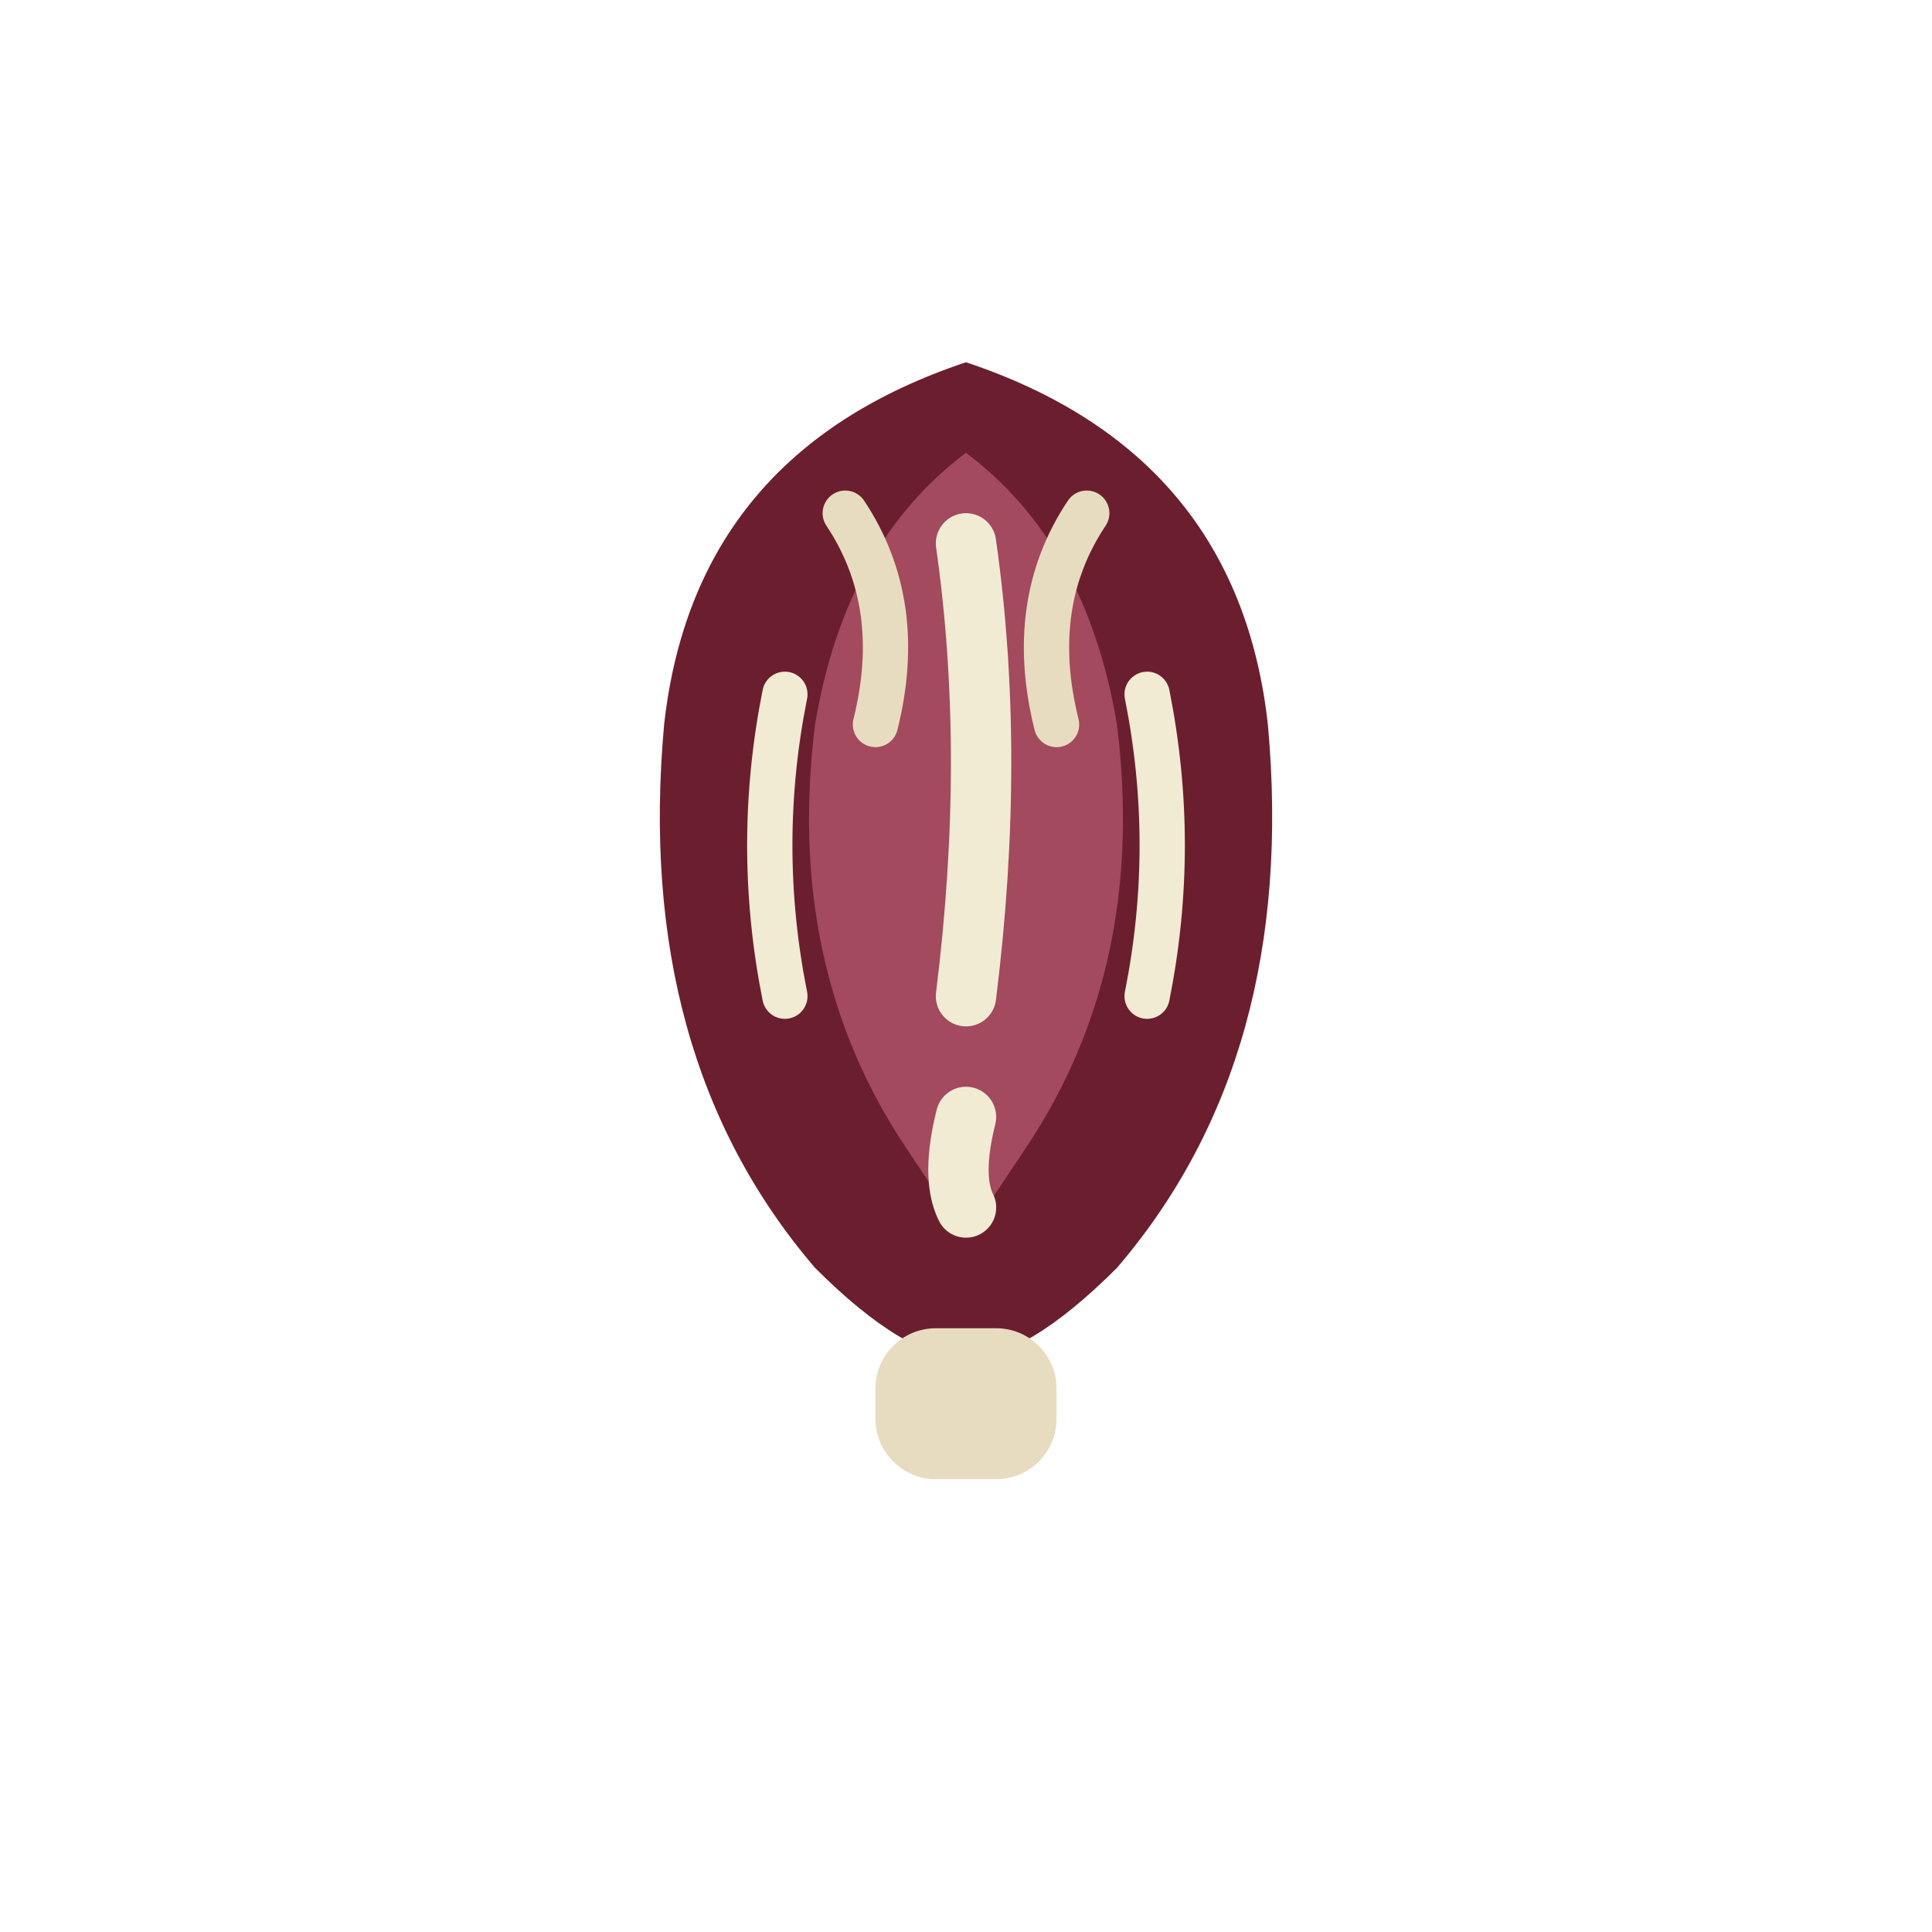
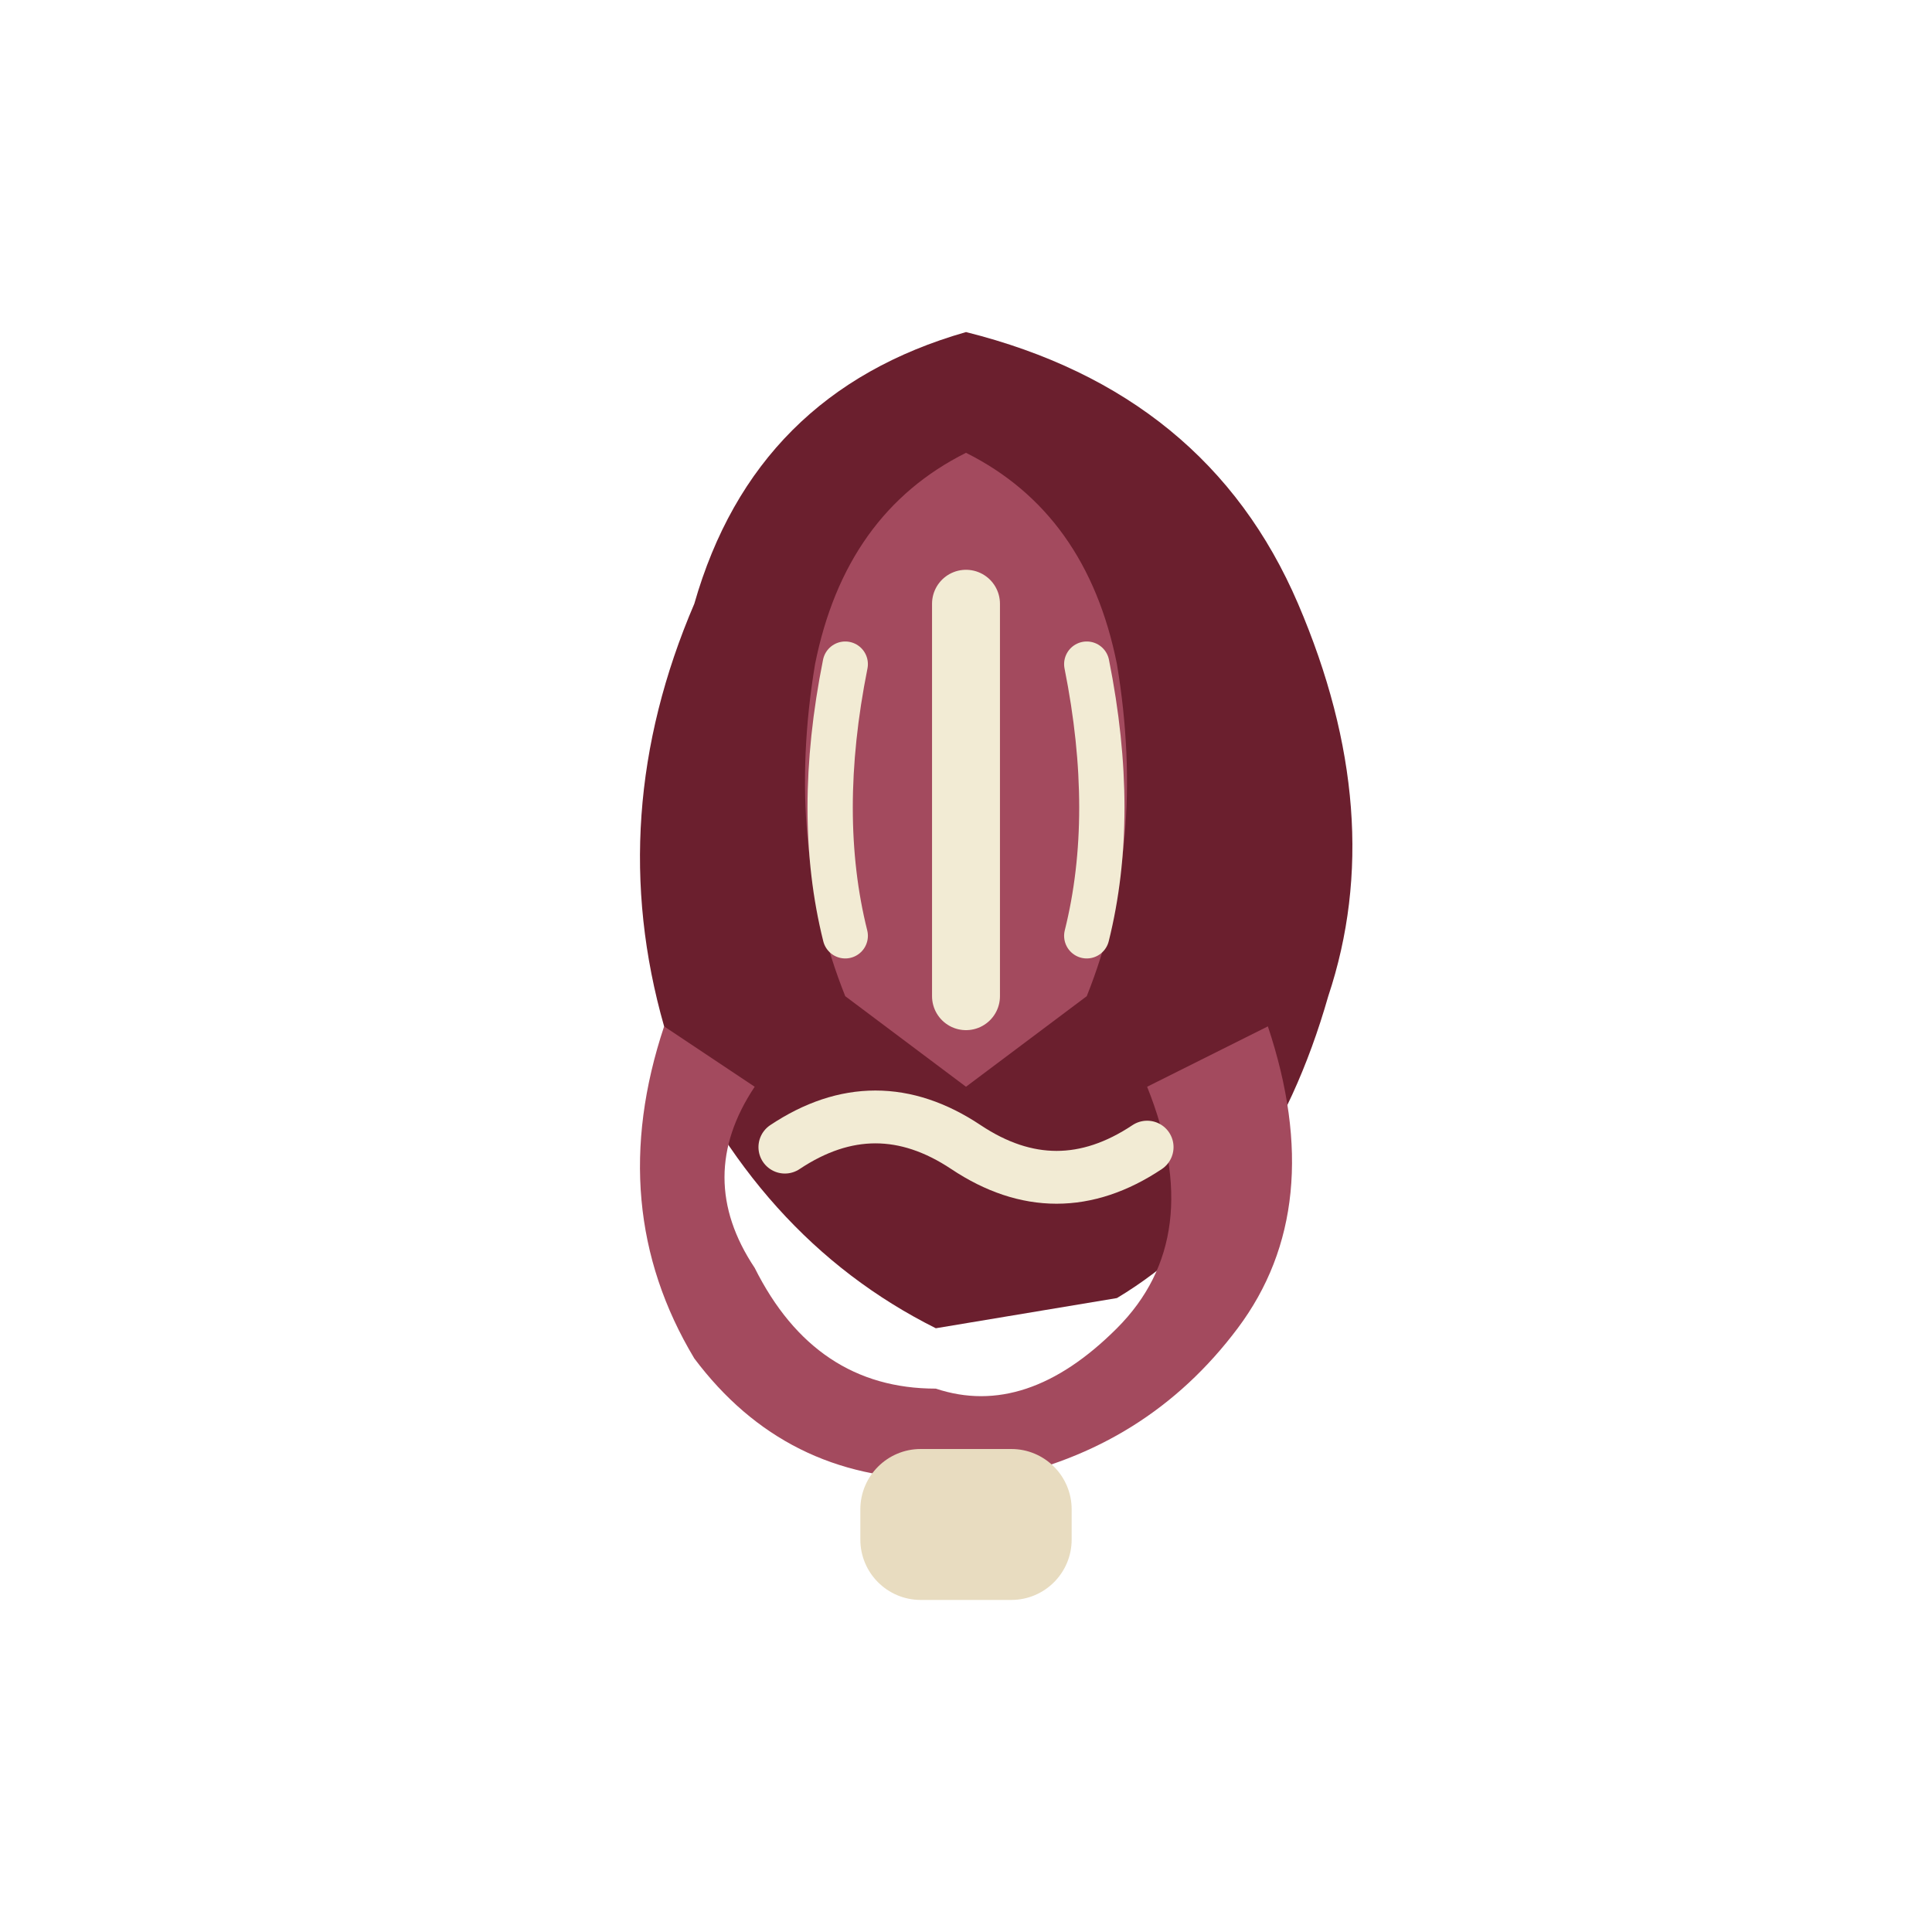
<svg xmlns="http://www.w3.org/2000/svg" viewBox="0 0 128 128">
-   <path d="M64 24 Q82 30 84 48 Q86 70 74 84 Q68 90 64 90 Q60 90 54 84 Q42 70 44 48 Q46 30 64 24 Z" fill="#6B1F2E" />
-   <path d="M64 30 Q72 36 74 48 Q76 64 68 76 Q64 82 64 82 Q64 82 60 76 Q52 64 54 48 Q56 36 64 30 Z" fill="#A34A5E" />
-   <path d="M64 36 Q66 50 64 66 M64 74 Q63 78 64 80" fill="none" stroke="#F2EBD4" stroke-width="4" stroke-linecap="round" />
-   <path d="M52 46 Q50 56 52 66 M76 46 Q78 56 76 66" fill="none" stroke="#F2EBD4" stroke-width="3" stroke-linecap="round" />
-   <path d="M56 34 Q60 40 58 48 M72 34 Q68 40 70 48" fill="none" stroke="#E8DCC0" stroke-width="3" stroke-linecap="round" />
-   <rect x="58" y="88" width="12" height="10" rx="4" fill="#E8DCC0" />
+   <path d="M64 22 Q80 26 86 40 Q92 54 88 66 Q84 80 74 86 L62 88 Q50 82 44 68 Q40 54 46 40 Q50 26 64 22 Z" fill="#6B1F2E" />
+   <path d="M44 68 Q40 80 46 90 Q52 98 62 98 L66 98 Q76 96 82 88 Q88 80 84 68 L76 72 Q80 82 74 88 Q68 94 62 92 Q54 92 50 84 Q46 78 50 72 Z" fill="#A34A5E" />
+   <path d="M64 30 Q72 34 74 44 Q76 56 72 66 L64 72 L56 66 Q52 56 54 44 Q56 34 64 30 Z" fill="#A34A5E" />
+   <path d="M64 40 Q64 54 64 66" fill="none" stroke="#F2EBD4" stroke-width="4.5" stroke-linecap="round" />
+   <path d="M56 44 Q54 54 56 62 M72 44 Q74 54 72 62" fill="none" stroke="#F2EBD4" stroke-width="3" stroke-linecap="round" />
+   <path d="M52 76 Q58 72 64 76 Q70 80 76 76" fill="none" stroke="#F2EBD4" stroke-width="3.5" stroke-linecap="round" />
+   <rect x="57" y="96" width="14" height="10" rx="4" fill="#E8DCC0" />
</svg>
